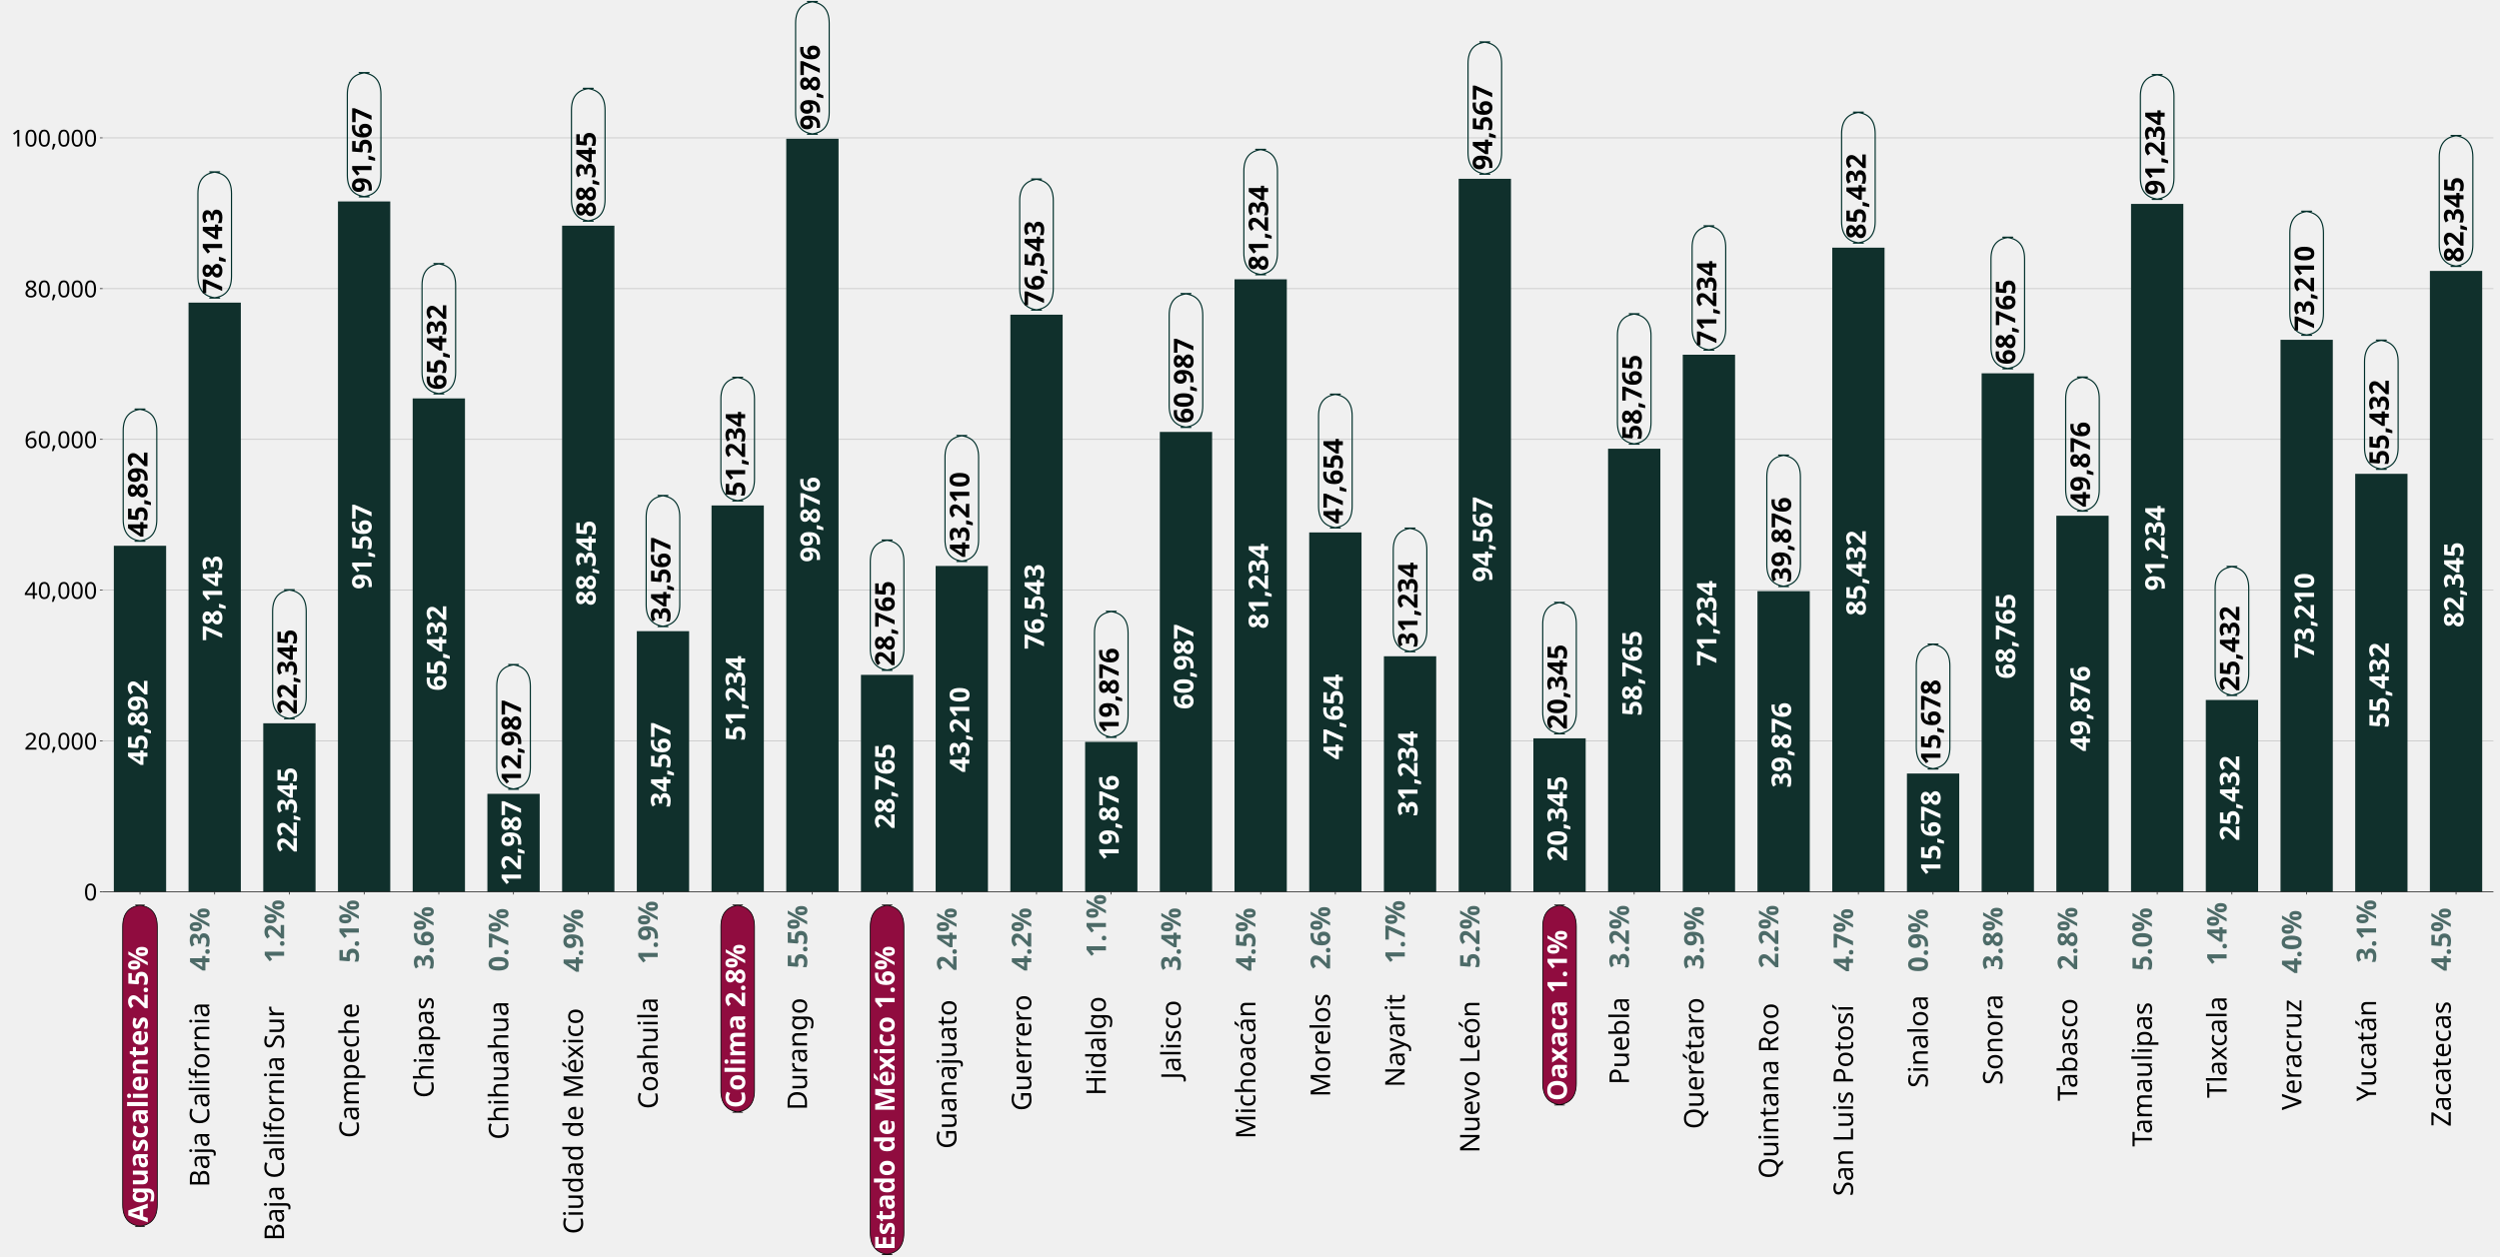
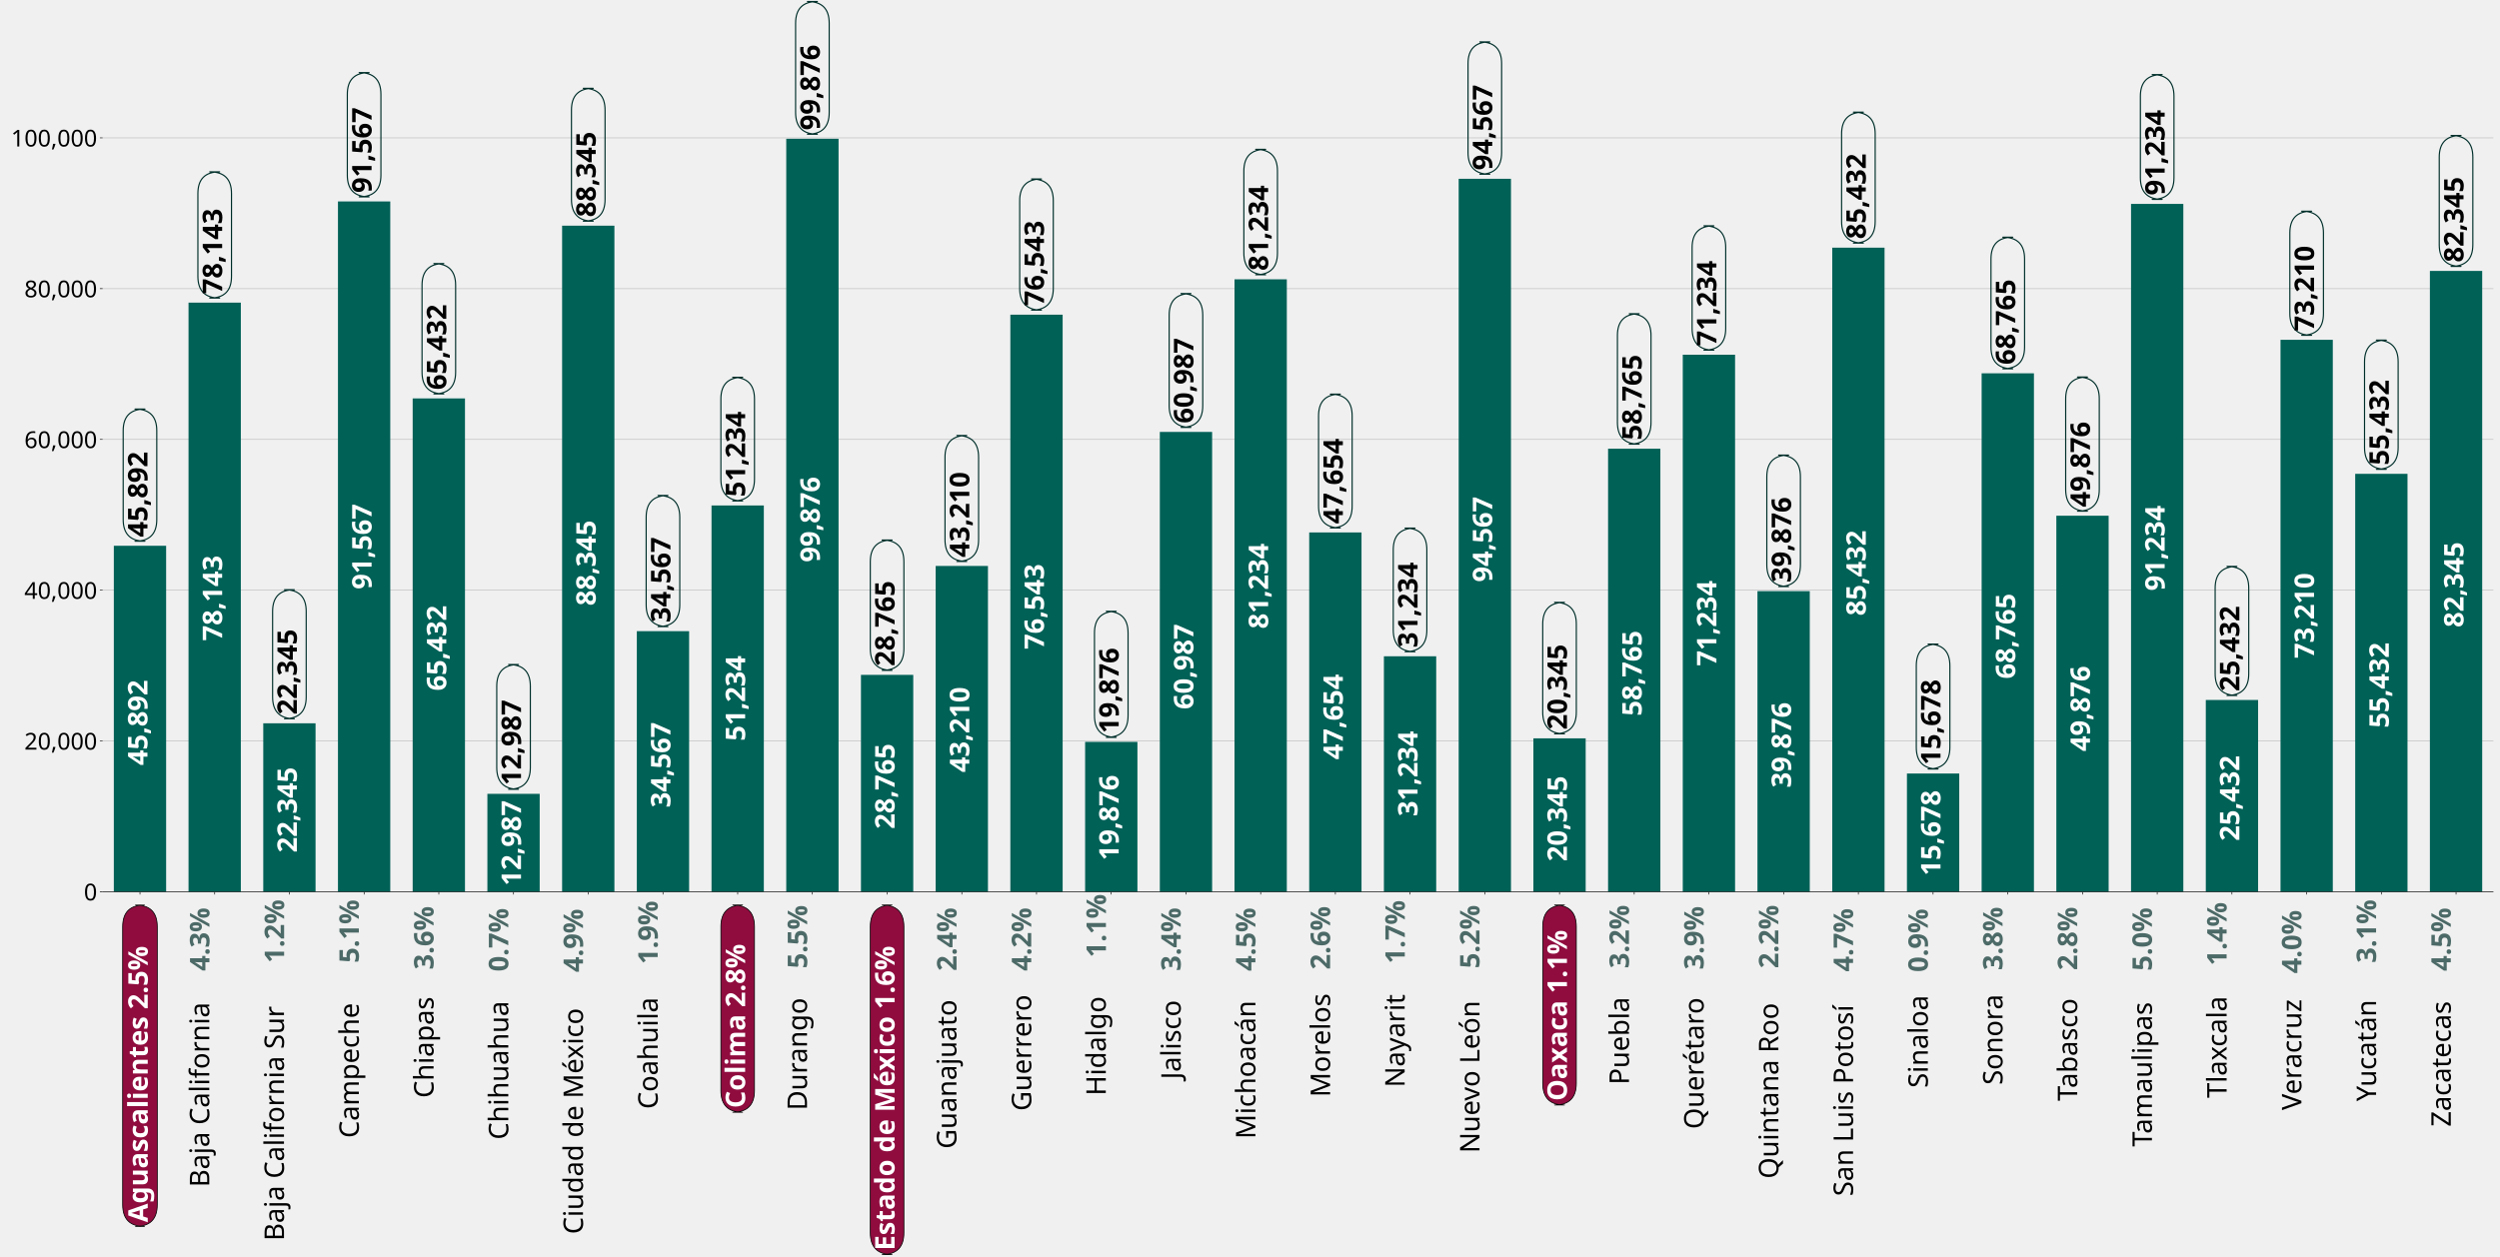
<svg xmlns="http://www.w3.org/2000/svg" xmlns:xlink="http://www.w3.org/1999/xlink" width="3218.4pt" height="1618.3pt" version="1.1" viewBox="0 0 3218.4 1618.3">
  <defs>
    <style type="text/css">*{stroke-linejoin: round; stroke-linecap: butt}</style>
  </defs>
  <path d="m0 1618.3h3218.4v-1618.3h-3218.4v1618.3z" opacity="0" />
  <path d="m132.17 1148.9h3079v-1115.6h-3079v1115.6z" opacity="0" />
  <defs>
    <path id="b" d="m0 0v3.5" stroke="#000" stroke-width=".8" />
  </defs>
  <use x="180.276" y="1148.94" stroke="#000000" stroke-width=".8" xlink:href="#b" />
  <use x="276.496" y="1148.94" stroke="#000000" stroke-width=".8" xlink:href="#b" />
  <text transform="translate(269.5 1529.4) rotate(-90)" font-family="'Montserrat'" font-size="35px" font-weight="500">Baja California</text>
  <use x="372.716" y="1148.94" stroke="#000000" stroke-width=".8" xlink:href="#b" />
  <text transform="translate(365.72 1598.6) rotate(-90)" font-family="'Montserrat'" font-size="35px" font-weight="500">Baja California Sur</text>
  <use x="468.936" y="1148.94" stroke="#000000" stroke-width=".8" xlink:href="#b" />
  <text transform="translate(462.14 1466.2) rotate(-90)" font-family="'Montserrat'" font-size="35px" font-weight="500">Campeche</text>
  <use x="565.156" y="1148.94" stroke="#000000" stroke-width=".8" xlink:href="#b" />
  <text transform="translate(558.36 1414.6) rotate(-90)" font-family="'Montserrat'" font-size="35px" font-weight="500">Chiapas</text>
  <use x="661.376" y="1148.94" stroke="#000000" stroke-width=".8" xlink:href="#b" />
  <text transform="translate(654.58 1468.3) rotate(-90)" font-family="'Montserrat'" font-size="35px" font-weight="500">Chihuahua</text>
  <use x="757.596" y="1148.94" stroke="#000000" stroke-width=".8" xlink:href="#b" />
  <text transform="translate(750.8 1590.1) rotate(-90)" font-family="'Montserrat'" font-size="35px" font-weight="500">Ciudad de México</text>
  <use x="853.816" y="1148.94" stroke="#000000" stroke-width=".8" xlink:href="#b" />
  <text transform="translate(847.02 1428.9) rotate(-90)" font-family="'Montserrat'" font-size="35px" font-weight="500">Coahuila</text>
  <use x="950.036" y="1148.94" stroke="#000000" stroke-width=".8" xlink:href="#b" />
  <use x="1046.256" y="1148.94" stroke="#000000" stroke-width=".8" xlink:href="#b" />
  <text transform="translate(1039.3 1430.5) rotate(-90)" font-family="'Montserrat'" font-size="35px" font-weight="500">Durango</text>
  <use x="1142.476" y="1148.94" stroke="#000000" stroke-width=".8" xlink:href="#b" />
  <use x="1238.696" y="1148.94" stroke="#000000" stroke-width=".8" xlink:href="#b" />
  <text transform="translate(1231.7 1480.1) rotate(-90)" font-family="'Montserrat'" font-size="35px" font-weight="500">Guanajuato</text>
  <use x="1334.916" y="1148.94" stroke="#000000" stroke-width=".8" xlink:href="#b" />
  <text transform="translate(1328.1 1431.3) rotate(-90)" font-family="'Montserrat'" font-size="35px" font-weight="500">Guerrero</text>
  <use x="1431.136" y="1148.94" stroke="#000000" stroke-width=".8" xlink:href="#b" />
  <text transform="translate(1424.1 1411.6) rotate(-90)" font-family="'Montserrat'" font-size="35px" font-weight="500">Hidalgo</text>
  <use x="1527.356" y="1148.94" stroke="#000000" stroke-width=".8" xlink:href="#b" />
  <text transform="translate(1520.6 1390.6) rotate(-90)" font-family="'Montserrat'" font-size="35px" font-weight="500">Jalisco</text>
  <use x="1623.576" y="1148.94" stroke="#000000" stroke-width=".8" xlink:href="#b" />
  <text transform="translate(1616.8 1467.3) rotate(-90)" font-family="'Montserrat'" font-size="35px" font-weight="500">Michoacán</text>
  <use x="1719.796" y="1148.94" stroke="#000000" stroke-width=".8" xlink:href="#b" />
  <text transform="translate(1713 1413.4) rotate(-90)" font-family="'Montserrat'" font-size="35px" font-weight="500">Morelos</text>
  <use x="1816.016" y="1148.94" stroke="#000000" stroke-width=".8" xlink:href="#b" />
  <text transform="translate(1809 1400.9) rotate(-90)" font-family="'Montserrat'" font-size="35px" font-weight="500">Nayarit</text>
  <use x="1912.236" y="1148.94" stroke="#000000" stroke-width=".8" xlink:href="#b" />
  <text transform="translate(1905.4 1485.5) rotate(-90)" font-family="'Montserrat'" font-size="35px" font-weight="500">Nuevo León</text>
  <use x="2008.456" y="1148.94" stroke="#000000" stroke-width=".8" xlink:href="#b" />
  <use x="2104.676" y="1148.94" stroke="#000000" stroke-width=".8" xlink:href="#b" />
  <text transform="translate(2097.9 1397.4) rotate(-90)" font-family="'Montserrat'" font-size="35px" font-weight="500">Puebla</text>
  <use x="2200.896" y="1148.94" stroke="#000000" stroke-width=".8" xlink:href="#b" />
  <text transform="translate(2194.1 1454.7) rotate(-90)" font-family="'Montserrat'" font-size="35px" font-weight="500">Querétaro</text>
  <use x="2297.116" y="1148.94" stroke="#000000" stroke-width=".8" xlink:href="#b" />
  <text transform="translate(2290.3 1518.6) rotate(-90)" font-family="'Montserrat'" font-size="35px" font-weight="500">Quintana Roo</text>
  <use x="2393.336" y="1148.94" stroke="#000000" stroke-width=".8" xlink:href="#b" />
  <text transform="translate(2386.5 1541.1) rotate(-90)" font-family="'Montserrat'" font-size="35px" font-weight="500">San Luis Potosí</text>
  <use x="2489.556" y="1148.94" stroke="#000000" stroke-width=".8" xlink:href="#b" />
  <text transform="translate(2482.8 1401.6) rotate(-90)" font-family="'Montserrat'" font-size="35px" font-weight="500">Sinaloa</text>
  <use x="2585.776" y="1148.94" stroke="#000000" stroke-width=".8" xlink:href="#b" />
  <text transform="translate(2579 1397.7) rotate(-90)" font-family="'Montserrat'" font-size="35px" font-weight="500">Sonora</text>
  <use x="2681.996" y="1148.94" stroke="#000000" stroke-width=".8" xlink:href="#b" />
  <text transform="translate(2675.2 1418.5) rotate(-90)" font-family="'Montserrat'" font-size="35px" font-weight="500">Tabasco</text>
  <use x="2778.216" y="1148.94" stroke="#000000" stroke-width=".8" xlink:href="#b" />
  <text transform="translate(2771.4 1477.4) rotate(-90)" font-family="'Montserrat'" font-size="35px" font-weight="500">Tamaulipas</text>
  <use x="2874.436" y="1148.94" stroke="#000000" stroke-width=".8" xlink:href="#b" />
  <text transform="translate(2867.6 1414.6) rotate(-90)" font-family="'Montserrat'" font-size="35px" font-weight="500">Tlaxcala</text>
  <use x="2970.656" y="1148.94" stroke="#000000" stroke-width=".8" xlink:href="#b" />
  <text transform="translate(2963.9 1430.3) rotate(-90)" font-family="'Montserrat'" font-size="35px" font-weight="500">Veracruz</text>
  <use x="3066.876" y="1148.94" stroke="#000000" stroke-width=".8" xlink:href="#b" />
  <text transform="translate(3060.1 1418.9) rotate(-90)" font-family="'Montserrat'" font-size="35px" font-weight="500">Yucatán</text>
  <use x="3163.096" y="1148.94" stroke="#000000" stroke-width=".8" xlink:href="#b" />
  <text transform="translate(3156.3 1451.6) rotate(-90)" font-family="'Montserrat'" font-size="35px" font-weight="500">Zacatecas</text>
  <path d="m132.17 1148.9h3079" clip-path="url(#a)" fill="none" stroke="#b9b9b9" stroke-linecap="square" stroke-width=".75" />
  <defs>
    <path id="c" d="m0 0h-3.5" stroke="#000" stroke-width=".8" />
  </defs>
  <use x="132.166" y="1148.94" stroke="#000000" stroke-width=".8" xlink:href="#c" />
  <text transform="rotate(-0 125.17 1160.1)" x="125.166" y="1160.071" font-family="'Montserrat'" font-size="30px" font-weight="500" text-anchor="end">0</text>
  <path d="m132.17 954.68h3079" clip-path="url(#a)" fill="none" stroke="#b9b9b9" stroke-linecap="square" stroke-width=".75" />
  <use x="132.166" y="954.678" stroke="#000000" stroke-width=".8" xlink:href="#c" />
  <text transform="rotate(-0 125.17 965.81)" x="125.166" y="965.808" font-family="'Montserrat'" font-size="30px" font-weight="500" text-anchor="end">20,000</text>
  <path d="m132.17 760.41h3079" clip-path="url(#a)" fill="none" stroke="#b9b9b9" stroke-linecap="square" stroke-width=".75" />
  <use x="132.166" y="760.415" stroke="#000000" stroke-width=".8" xlink:href="#c" />
  <text transform="rotate(-0 125.17 771.55)" x="125.166" y="771.545" font-family="'Montserrat'" font-size="30px" font-weight="500" text-anchor="end">40,000</text>
  <path d="m132.17 566.15h3079" clip-path="url(#a)" fill="none" stroke="#b9b9b9" stroke-linecap="square" stroke-width=".75" />
  <use x="132.166" y="566.152" stroke="#000000" stroke-width=".8" xlink:href="#c" />
  <text transform="rotate(-0 125.17 577.28)" x="125.166" y="577.283" font-family="'Montserrat'" font-size="30px" font-weight="500" text-anchor="end">60,000</text>
  <path d="m132.17 371.89h3079" clip-path="url(#a)" fill="none" stroke="#b9b9b9" stroke-linecap="square" stroke-width=".75" />
  <use x="132.166" y="371.89" stroke="#000000" stroke-width=".8" xlink:href="#c" />
  <text transform="rotate(-0 125.17 383.02)" x="125.166" y="383.02" font-family="'Montserrat'" font-size="30px" font-weight="500" text-anchor="end">80,000</text>
  <path d="m132.17 177.63h3079" clip-path="url(#a)" fill="none" stroke="#b9b9b9" stroke-linecap="square" stroke-width=".75" />
  <use x="132.166" y="177.627" stroke="#000000" stroke-width=".8" xlink:href="#c" />
  <text transform="rotate(-0 125.17 188.76)" x="125.166" y="188.757" font-family="'Montserrat'" font-size="30px" font-weight="500" text-anchor="end">100,000</text>
-   <path d="m146.6 1148.9h67.354v-445.76h-67.354z" clip-path="url(#a)" fill="#10302c" />
-   <path d="m242.82 1148.9h67.354v-759.01h-67.354z" clip-path="url(#a)" fill="#10302c" />
-   <path d="m339.04 1148.9h67.354v-217.04h-67.354z" clip-path="url(#a)" fill="#10302c" />
-   <path d="m435.26 1148.9h67.354v-889.4h-67.354z" clip-path="url(#a)" fill="#10302c" />
-   <path d="m531.48 1148.9h67.354v-635.55h-67.354z" clip-path="url(#a)" fill="#10302c" />
-   <path d="m627.7 1148.9h67.354v-126.14h-67.354z" clip-path="url(#a)" fill="#10302c" />
-   <path d="m723.92 1148.9h67.354v-858.11h-67.354z" clip-path="url(#a)" fill="#10302c" />
-   <path d="m820.14 1148.9h67.354v-335.75h-67.354z" clip-path="url(#a)" fill="#10302c" />
-   <path d="m916.36 1148.9h67.354v-497.64h-67.354z" clip-path="url(#a)" fill="#10302c" />
-   <path d="m1012.6 1148.9h67.354v-970.11h-67.354z" clip-path="url(#a)" fill="#10302c" />
-   <path d="m1108.8 1148.9h67.354v-279.4h-67.354z" clip-path="url(#a)" fill="#10302c" />
-   <path d="m1205 1148.9h67.354v-419.7h-67.354z" clip-path="url(#a)" fill="#10302c" />
-   <path d="m1301.2 1148.9h67.354v-743.47h-67.354z" clip-path="url(#a)" fill="#10302c" />
-   <path d="m1397.5 1148.9h67.354v-193.06h-67.354z" clip-path="url(#a)" fill="#10302c" />
-   <path d="m1493.7 1148.9h67.354v-592.38h-67.354z" clip-path="url(#a)" fill="#10302c" />
-   <path d="m1589.9 1148.9h67.354v-789.04h-67.354z" clip-path="url(#a)" fill="#10302c" />
-   <path d="m1686.1 1148.9h67.354v-462.87h-67.354z" clip-path="url(#a)" fill="#10302c" />
-   <path d="m1782.3 1148.9h67.354v-303.38h-67.354z" clip-path="url(#a)" fill="#10302c" />
-   <path d="m1878.6 1148.9h67.354v-918.54h-67.354z" clip-path="url(#a)" fill="#10302c" />
-   <path d="m1974.8 1148.9h67.354v-197.61h-67.354z" clip-path="url(#a)" fill="#10302c" />
-   <path d="m2071 1148.9h67.354v-570.79h-67.354z" clip-path="url(#a)" fill="#10302c" />
-   <path d="m2167.2 1148.9h67.354v-691.91h-67.354z" clip-path="url(#a)" fill="#10302c" />
-   <path d="m2263.4 1148.9h67.354v-387.32h-67.354z" clip-path="url(#a)" fill="#10302c" />
-   <path d="m2359.7 1148.9h67.354v-829.81h-67.354z" clip-path="url(#a)" fill="#10302c" />
-   <path d="m2455.9 1148.9h67.354v-152.28h-67.354z" clip-path="url(#a)" fill="#10302c" />
-   <path d="m2552.1 1148.9h67.354v-667.92h-67.354z" clip-path="url(#a)" fill="#10302c" />
-   <path d="m2648.3 1148.9h67.354v-484.45h-67.354z" clip-path="url(#a)" fill="#10302c" />
-   <path d="m2744.5 1148.9h67.354v-886.17h-67.354z" clip-path="url(#a)" fill="#10302c" />
-   <path d="m2840.8 1148.9h67.354v-247.02h-67.354z" clip-path="url(#a)" fill="#10302c" />
-   <path d="m2937 1148.9h67.354v-711.1h-67.354z" clip-path="url(#a)" fill="#10302c" />
-   <path d="m3033.2 1148.9h67.354v-538.42h-67.354z" clip-path="url(#a)" fill="#10302c" />
-   <path d="m3129.4 1148.9h67.354v-799.83h-67.354z" clip-path="url(#a)" fill="#10302c" />
+   <path d="m146.6 1148.9h67.354v-445.76h-67.354z" clip-path="url(#a)" fill="#006157" />
+   <path d="m242.82 1148.9h67.354v-759.01h-67.354z" clip-path="url(#a)" fill="#006157" />
+   <path d="m339.04 1148.9h67.354v-217.04h-67.354z" clip-path="url(#a)" fill="#006157" />
+   <path d="m435.26 1148.9h67.354v-889.4h-67.354z" clip-path="url(#a)" fill="#006157" />
+   <path d="m531.48 1148.9h67.354v-635.55h-67.354z" clip-path="url(#a)" fill="#006157" />
+   <path d="m627.7 1148.9h67.354v-126.14h-67.354z" clip-path="url(#a)" fill="#006157" />
+   <path d="m723.92 1148.9h67.354v-858.11h-67.354z" clip-path="url(#a)" fill="#006157" />
+   <path d="m820.14 1148.9h67.354v-335.75h-67.354z" clip-path="url(#a)" fill="#006157" />
+   <path d="m916.36 1148.9h67.354v-497.64h-67.354z" clip-path="url(#a)" fill="#006157" />
+   <path d="m1012.6 1148.9h67.354v-970.11h-67.354z" clip-path="url(#a)" fill="#006157" />
+   <path d="m1108.8 1148.9h67.354v-279.4h-67.354z" clip-path="url(#a)" fill="#006157" />
+   <path d="m1205 1148.9h67.354v-419.7h-67.354z" clip-path="url(#a)" fill="#006157" />
+   <path d="m1301.2 1148.9h67.354v-743.47h-67.354z" clip-path="url(#a)" fill="#006157" />
+   <path d="m1397.5 1148.9h67.354v-193.06h-67.354z" clip-path="url(#a)" fill="#006157" />
+   <path d="m1493.7 1148.9h67.354v-592.38h-67.354z" clip-path="url(#a)" fill="#006157" />
+   <path d="m1589.9 1148.9h67.354v-789.04h-67.354z" clip-path="url(#a)" fill="#006157" />
+   <path d="m1686.1 1148.9h67.354v-462.87h-67.354z" clip-path="url(#a)" fill="#006157" />
+   <path d="m1782.3 1148.9h67.354v-303.38h-67.354z" clip-path="url(#a)" fill="#006157" />
+   <path d="m1878.6 1148.9h67.354v-918.54h-67.354z" clip-path="url(#a)" fill="#006157" />
+   <path d="m1974.8 1148.9h67.354v-197.61h-67.354z" clip-path="url(#a)" fill="#006157" />
+   <path d="m2071 1148.9h67.354v-570.79h-67.354z" clip-path="url(#a)" fill="#006157" />
+   <path d="m2167.2 1148.9h67.354v-691.91h-67.354z" clip-path="url(#a)" fill="#006157" />
+   <path d="m2263.4 1148.9h67.354v-387.32h-67.354z" clip-path="url(#a)" fill="#006157" />
+   <path d="m2359.7 1148.9h67.354v-829.81h-67.354z" clip-path="url(#a)" fill="#006157" />
+   <path d="m2455.9 1148.9h67.354v-152.28h-67.354z" clip-path="url(#a)" fill="#006157" />
+   <path d="m2552.1 1148.9h67.354v-667.92h-67.354z" clip-path="url(#a)" fill="#006157" />
+   <path d="m2648.3 1148.9h67.354v-484.45h-67.354z" clip-path="url(#a)" fill="#006157" />
+   <path d="m2744.5 1148.9h67.354v-886.17h-67.354z" clip-path="url(#a)" fill="#006157" />
+   <path d="m2840.8 1148.9h67.354v-247.02h-67.354z" clip-path="url(#a)" fill="#006157" />
+   <path d="m2937 1148.9h67.354v-711.1h-67.354z" clip-path="url(#a)" fill="#006157" />
+   <path d="m3033.2 1148.9h67.354v-538.42h-67.354z" clip-path="url(#a)" fill="#006157" />
+   <path d="m3129.4 1148.9h67.354v-799.83h-67.354z" clip-path="url(#a)" fill="#006157" />
  <path d="m132.17 1148.9h3079" fill="none" stroke="#000" stroke-linecap="square" stroke-width=".8" />
  <text transform="translate(189.87 986.14) rotate(-90)" fill="#ffffff" font-family="'Montserrat'" font-size="35px" font-weight="700">45,892</text>
  <path d="m201.91 669.28v-114.28q0-28-28-28h12.737q-28 0-28 28v114.28q0 28 28 28h-12.737q28 0 28-28z" fill="none" stroke="#002f2a" stroke-width="1.5" />
  <text transform="translate(189.87 692.03) rotate(-90)" font-family="'Montserrat'" font-size="35px" font-weight="700">45,892  </text>
  <path d="m202.55 1552.1v-358.06q0-28-28-28h11.446q-28 0-28 28v358.06q0 28 28 28h-11.446q28 0 28-28z" fill="#900c3f" stroke="#000" />
  <text transform="translate(190.27 1574.8) rotate(-90)" fill="#ffffff" font-family="'Montserrat'" font-size="35px" font-weight="600">Aguascalientes 2.5% </text>
  <text transform="translate(286.09 825.7) rotate(-90)" fill="#ffffff" font-family="'Montserrat'" font-size="35px" font-weight="700">78,143</text>
  <path d="m298.13 356.02v-106.65q0-28-28-28h12.737q-28 0-28 28v106.65q0 28 28 28h-12.737q28 0 28-28z" fill="none" stroke="#002f2a" stroke-width="1.5" />
  <text transform="translate(286.09 378.77) rotate(-90)" font-family="'Montserrat'" font-size="35px" font-weight="700">78,143  </text>
  <text transform="translate(269.7 1251) rotate(-90)" fill="#4c6a67" font-family="'Montserrat'" font-size="35px" font-weight="600">4.3% </text>
  <text transform="translate(382.31 1098.5) rotate(-90)" fill="#ffffff" font-family="'Montserrat'" font-size="35px" font-weight="700">22,345</text>
  <path d="m394.35 897.99v-110.25q0-28-28-28h12.737q-28 0-28 28v110.25q0 28 28 28h-12.737q28 0 28-28z" fill="none" stroke="#002f2a" stroke-width="1.5" />
  <text transform="translate(382.31 920.74) rotate(-90)" font-family="'Montserrat'" font-size="35px" font-weight="700">22,345  </text>
  <text transform="translate(365.92 1240.6) rotate(-90)" fill="#4c6a67" font-family="'Montserrat'" font-size="35px" font-weight="600">1.2% </text>
  <text transform="translate(478.53 759.24) rotate(-90)" fill="#ffffff" font-family="'Montserrat'" font-size="35px" font-weight="700">91,567</text>
  <path d="m490.57 225.63v-104.12q0-28-28-28h12.737q-28 0-28 28v104.12q0 28 28 28h-12.737q28 0 28-28z" fill="none" stroke="#002f2a" stroke-width="1.5" />
  <text transform="translate(478.53 248.38) rotate(-90)" font-family="'Montserrat'" font-size="35px" font-weight="700">91,567  </text>
  <text transform="translate(462.14 1240.7) rotate(-90)" fill="#4c6a67" font-family="'Montserrat'" font-size="35px" font-weight="600">5.1% </text>
  <text transform="translate(574.75 890.06) rotate(-90)" fill="#ffffff" font-family="'Montserrat'" font-size="35px" font-weight="700">65,432</text>
  <path d="m586.79 479.48v-111.9q0-28-28-28h12.737q-28 0-28 28v111.9q0 28 28 28h-12.737q28 0 28-28z" fill="none" stroke="#002f2a" stroke-width="1.5" />
  <text transform="translate(574.75 502.23) rotate(-90)" font-family="'Montserrat'" font-size="35px" font-weight="700">65,432  </text>
  <text transform="translate(558.36 1249.2) rotate(-90)" fill="#4c6a67" font-family="'Montserrat'" font-size="35px" font-weight="600">3.6% </text>
  <text transform="translate(670.97 1141.2) rotate(-90)" fill="#ffffff" font-family="'Montserrat'" font-size="35px" font-weight="700">12,987</text>
  <path d="m683.01 988.89v-104.75q0-28-28-28h12.737q-28 0-28 28v104.75q0 28 28 28h-12.737q28 0 28-28z" fill="none" stroke="#002f2a" stroke-width="1.5" />
  <text transform="translate(670.97 1011.6) rotate(-90)" font-family="'Montserrat'" font-size="35px" font-weight="700">12,987  </text>
  <text transform="translate(654.58 1251.7) rotate(-90)" fill="#4c6a67" font-family="'Montserrat'" font-size="35px" font-weight="600">0.7% </text>
  <text transform="translate(767.19 780.4) rotate(-90)" fill="#ffffff" font-family="'Montserrat'" font-size="35px" font-weight="700">88,345</text>
  <path d="m779.23 256.93v-115.15q0-28-28-28h12.737q-28 0-28 28v115.15q0 28 28 28h-12.737q28 0 28-28z" fill="none" stroke="#002f2a" stroke-width="1.5" />
  <text transform="translate(767.19 279.68) rotate(-90)" font-family="'Montserrat'" font-size="35px" font-weight="700">88,345  </text>
  <text transform="translate(750.8 1252.6) rotate(-90)" fill="#4c6a67" font-family="'Montserrat'" font-size="35px" font-weight="600">4.9% </text>
  <text transform="translate(863.41 1040.5) rotate(-90)" fill="#ffffff" font-family="'Montserrat'" font-size="35px" font-weight="700">34,567</text>
  <path d="m875.45 779.28v-112.95q0-28-28-28h12.737q-28 0-28 28v112.95q0 28 28 28h-12.737q28 0 28-28z" fill="none" stroke="#002f2a" stroke-width="1.5" />
  <text transform="translate(863.41 802.03) rotate(-90)" font-family="'Montserrat'" font-size="35px" font-weight="700">34,567  </text>
  <text transform="translate(847.02 1242.2) rotate(-90)" fill="#4c6a67" font-family="'Montserrat'" font-size="35px" font-weight="600">1.9% </text>
  <text transform="translate(959.63 954.72) rotate(-90)" fill="#ffffff" font-family="'Montserrat'" font-size="35px" font-weight="700">51,234</text>
  <path d="m971.67 617.39v-103.32q0-28-28-28h12.737q-28 0-28 28v103.32q0 28 28 28h-12.737q28 0 28-28z" fill="none" stroke="#002f2a" stroke-width="1.5" />
  <text transform="translate(959.63 640.14) rotate(-90)" font-family="'Montserrat'" font-size="35px" font-weight="700">51,234  </text>
  <path d="m971.67 1405v-210.98q0-28-28-28h12.737q-28 0-28 28v210.98q0 28 28 28h-12.737q28 0 28-28z" fill="#900c3f" stroke="#000" />
  <text transform="translate(959.63 1427.7) rotate(-90)" fill="#ffffff" font-family="'Montserrat'" font-size="35px" font-weight="600">Colima 2.8% </text>
  <text transform="translate(1055.8 724.32) rotate(-90)" fill="#ffffff" font-family="'Montserrat'" font-size="35px" font-weight="700">99,876</text>
  <path d="m1067.9 144.92v-114.98q0-28-28-28h12.737q-28 0-28 28v114.98q0 28 28 28h-12.737q28 0 28-28z" fill="none" stroke="#002f2a" stroke-width="1.5" />
  <text transform="translate(1055.8 167.68) rotate(-90)" font-family="'Montserrat'" font-size="35px" font-weight="700">99,876  </text>
  <text transform="translate(1039.5 1247.8) rotate(-90)" fill="#4c6a67" font-family="'Montserrat'" font-size="35px" font-weight="600">5.5% </text>
  <text transform="translate(1152.1 1068.1) rotate(-90)" fill="#ffffff" font-family="'Montserrat'" font-size="35px" font-weight="700">28,765</text>
  <path d="m1164.1 835.64v-111.86q0-28-28-28h12.737q-28 0-28 28v111.86q0 28 28 28h-12.737q28 0 28-28z" fill="none" stroke="#002f2a" stroke-width="1.5" />
  <text transform="translate(1152.1 858.39) rotate(-90)" font-family="'Montserrat'" font-size="35px" font-weight="700">28,765  </text>
  <path d="m1164.1 1588.3v-394.3q0-28-28-28h12.737q-28 0-28 28v394.3q0 28 28 28h-12.737q28 0 28-28z" fill="#900c3f" stroke="#000" />
  <text transform="translate(1152.1 1611.1) rotate(-90)" fill="#ffffff" font-family="'Montserrat'" font-size="35px" font-weight="600">Estado de México 1.6% </text>
  <text transform="translate(1248.3 995.16) rotate(-90)" fill="#ffffff" font-family="'Montserrat'" font-size="35px" font-weight="700">43,210</text>
  <path d="m1260.3 695.33v-106.26q0-28-28-28h12.737q-28 0-28 28v106.26q0 28 28 28h-12.737q28 0 28-28z" fill="none" stroke="#002f2a" stroke-width="1.5" />
  <text transform="translate(1248.3 718.08) rotate(-90)" font-family="'Montserrat'" font-size="35px" font-weight="700">43,210  </text>
  <text transform="translate(1231.9 1251) rotate(-90)" fill="#4c6a67" font-family="'Montserrat'" font-size="35px" font-weight="600">2.4% </text>
  <text transform="translate(1344.5 836.62) rotate(-90)" fill="#ffffff" font-family="'Montserrat'" font-size="35px" font-weight="700">76,543</text>
  <path d="m1356.5 371.56v-112.95q0-28-28-28h12.737q-28 0-28 28v112.95q0 28 28 28h-12.737q28 0 28-28z" fill="none" stroke="#002f2a" stroke-width="1.5" />
  <text transform="translate(1344.5 394.31) rotate(-90)" font-family="'Montserrat'" font-size="35px" font-weight="700">76,543  </text>
  <text transform="translate(1328.1 1251) rotate(-90)" fill="#4c6a67" font-family="'Montserrat'" font-size="35px" font-weight="600">4.2% </text>
  <text transform="translate(1440.7 1108.6) rotate(-90)" fill="#ffffff" font-family="'Montserrat'" font-size="35px" font-weight="700">19,876</text>
  <path d="m1452.8 921.98v-106.4q0-28-28-28h12.737q-28 0-28 28v106.4q0 28 28 28h-12.737q28 0 28-28z" fill="none" stroke="#002f2a" stroke-width="1.5" />
  <text transform="translate(1440.7 944.73) rotate(-90)" font-family="'Montserrat'" font-size="35px" font-weight="700">19,876  </text>
  <text transform="translate(1424.3 1233.6) rotate(-90)" fill="#4c6a67" font-family="'Montserrat'" font-size="35px" font-weight="600">1.1% </text>
  <text transform="translate(1536.9 913.92) rotate(-90)" fill="#ffffff" font-family="'Montserrat'" font-size="35px" font-weight="700">60,987</text>
  <path d="m1549 522.66v-116.45q0-28-28-28h12.737q-28 0-28 28v116.45q0 28 28 28h-12.737q28 0 28-28z" fill="none" stroke="#002f2a" stroke-width="1.5" />
  <text transform="translate(1536.9 545.41) rotate(-90)" font-family="'Montserrat'" font-size="35px" font-weight="700">60,987  </text>
  <text transform="translate(1520.6 1251) rotate(-90)" fill="#4c6a67" font-family="'Montserrat'" font-size="35px" font-weight="600">3.4% </text>
  <text transform="translate(1633.2 810.16) rotate(-90)" fill="#ffffff" font-family="'Montserrat'" font-size="35px" font-weight="700">81,234</text>
  <path d="m1645.2 326v-105.6q0-28-28-28h12.737q-28 0-28 28v105.6q0 28 28 28h-12.737q28 0 28-28z" fill="none" stroke="#002f2a" stroke-width="1.5" />
  <text transform="translate(1633.2 348.75) rotate(-90)" font-family="'Montserrat'" font-size="35px" font-weight="700">81,234  </text>
  <text transform="translate(1616.8 1251.1) rotate(-90)" fill="#4c6a67" font-family="'Montserrat'" font-size="35px" font-weight="600">4.5% </text>
  <text transform="translate(1729.4 978.62) rotate(-90)" fill="#ffffff" font-family="'Montserrat'" font-size="35px" font-weight="700">47,654</text>
  <path d="m1741.4 652.16v-116.34q0-28-28-28h12.737q-28 0-28 28v116.34q0 28 28 28h-12.737q28 0 28-28z" fill="none" stroke="#002f2a" stroke-width="1.5" />
  <text transform="translate(1729.4 674.91) rotate(-90)" font-family="'Montserrat'" font-size="35px" font-weight="700">47,654  </text>
  <text transform="translate(1713 1249.2) rotate(-90)" fill="#4c6a67" font-family="'Montserrat'" font-size="35px" font-weight="600">2.6% </text>
  <text transform="translate(1825.6 1051.8) rotate(-90)" fill="#ffffff" font-family="'Montserrat'" font-size="35px" font-weight="700">31,234</text>
  <path d="m1837.6 811.65v-103.22q0-28-28-28h12.737q-28 0-28 28v103.22q0 28 28 28h-12.737q28 0 28-28z" fill="none" stroke="#002f2a" stroke-width="1.5" />
  <text transform="translate(1825.6 834.4) rotate(-90)" font-family="'Montserrat'" font-size="35px" font-weight="700">31,234  </text>
  <text transform="translate(1809.2 1241.5) rotate(-90)" fill="#4c6a67" font-family="'Montserrat'" font-size="35px" font-weight="600">1.7% </text>
  <text transform="translate(1921.8 749.87) rotate(-90)" fill="#ffffff" font-family="'Montserrat'" font-size="35px" font-weight="700">94,567</text>
  <path d="m1933.9 196.49v-114.52q0-28-28-28h12.737q-28 0-28 28v114.52q0 28 28 28h-12.737q28 0 28-28z" fill="none" stroke="#002f2a" stroke-width="1.5" />
  <text transform="translate(1921.8 219.24) rotate(-90)" font-family="'Montserrat'" font-size="35px" font-weight="700">94,567  </text>
  <text transform="translate(1905.4 1247.7) rotate(-90)" fill="#4c6a67" font-family="'Montserrat'" font-size="35px" font-weight="600">5.2% </text>
  <text transform="translate(2018 1109.8) rotate(-90)" fill="#ffffff" font-family="'Montserrat'" font-size="35px" font-weight="700">20,345</text>
  <path d="m2030.1 917.42v-113.37q0-28-28-28h12.737q-28 0-28 28v113.37q0 28 28 28h-12.737q28 0 28-28z" fill="none" stroke="#002f2a" stroke-width="1.5" />
  <text transform="translate(2018 940.17) rotate(-90)" font-family="'Montserrat'" font-size="35px" font-weight="700">20,345  </text>
  <path d="m2030.1 1395.7v-201.69q0-28-28-28h12.737q-28 0-28 28v201.69q0 28 28 28h-12.737q28 0 28-28z" fill="#900c3f" stroke="#000" />
  <text transform="translate(2018 1418.4) rotate(-90)" fill="#ffffff" font-family="'Montserrat'" font-size="35px" font-weight="600">Oaxaca 1.1% </text>
  <text transform="translate(2114.3 922.5) rotate(-90)" fill="#ffffff" font-family="'Montserrat'" font-size="35px" font-weight="700">58,765</text>
  <path d="m2126.3 544.24v-112.03q0-28-28-28h12.737q-28 0-28 28v112.03q0 28 28 28h-12.737q28 0 28-28z" fill="none" stroke="#002f2a" stroke-width="1.5" />
  <text transform="translate(2114.3 566.99) rotate(-90)" font-family="'Montserrat'" font-size="35px" font-weight="700">58,765  </text>
  <text transform="translate(2097.9 1247.6) rotate(-90)" fill="#4c6a67" font-family="'Montserrat'" font-size="35px" font-weight="600">3.2% </text>
  <text transform="translate(2210.5 858.03) rotate(-90)" fill="#ffffff" font-family="'Montserrat'" font-size="35px" font-weight="700">71,234</text>
  <path d="m2222.5 423.13v-104.2q0-28-28-28h12.737q-28 0-28 28v104.2q0 28 28 28h-12.737q28 0 28-28z" fill="none" stroke="#002f2a" stroke-width="1.5" />
  <text transform="translate(2210.5 445.88) rotate(-90)" font-family="'Montserrat'" font-size="35px" font-weight="700">71,234  </text>
  <text transform="translate(2194.1 1249.2) rotate(-90)" fill="#4c6a67" font-family="'Montserrat'" font-size="35px" font-weight="600">3.9% </text>
  <text transform="translate(2306.7 1014.9) rotate(-90)" fill="#ffffff" font-family="'Montserrat'" font-size="35px" font-weight="700">39,876</text>
  <path d="m2318.7 727.71v-113.4q0-28-28-28h12.737q-28 0-28 28v113.4q0 28 28 28h-12.737q28 0 28-28z" fill="none" stroke="#002f2a" stroke-width="1.5" />
  <text transform="translate(2306.7 750.46) rotate(-90)" font-family="'Montserrat'" font-size="35px" font-weight="700">39,876  </text>
  <text transform="translate(2290.3 1247.6) rotate(-90)" fill="#4c6a67" font-family="'Montserrat'" font-size="35px" font-weight="600">2.2% </text>
  <text transform="translate(2402.9 793.33) rotate(-90)" fill="#ffffff" font-family="'Montserrat'" font-size="35px" font-weight="700">85,432</text>
  <path d="m2415 285.22v-112.7q0-28-28-28h12.737q-28 0-28 28v112.7q0 28 28 28h-12.737q28 0 28-28z" fill="none" stroke="#002f2a" stroke-width="1.5" />
  <text transform="translate(2402.9 307.97) rotate(-90)" font-family="'Montserrat'" font-size="35px" font-weight="700">85,432  </text>
  <text transform="translate(2386.5 1251.9) rotate(-90)" fill="#4c6a67" font-family="'Montserrat'" font-size="35px" font-weight="600">4.7% </text>
  <text transform="translate(2499.1 1128.2) rotate(-90)" fill="#ffffff" font-family="'Montserrat'" font-size="35px" font-weight="700">15,678</text>
  <path d="m2511.2 962.75v-104.93q0-28-28-28h12.737q-28 0-28 28v104.93q0 28 28 28h-12.737q28 0 28-28z" fill="none" stroke="#002f2a" stroke-width="1.5" />
  <text transform="translate(2499.1 985.5) rotate(-90)" font-family="'Montserrat'" font-size="35px" font-weight="700">15,678  </text>
  <text transform="translate(2482.8 1252.4) rotate(-90)" fill="#4c6a67" font-family="'Montserrat'" font-size="35px" font-weight="600">0.9% </text>
  <text transform="translate(2595.4 874.67) rotate(-90)" fill="#ffffff" font-family="'Montserrat'" font-size="35px" font-weight="700">68,765</text>
  <path d="m2607.4 447.11v-113.5q0-28-28-28h12.737q-28 0-28 28v113.5q0 28 28 28h-12.737q28 0 28-28z" fill="none" stroke="#002f2a" stroke-width="1.5" />
  <text transform="translate(2595.4 469.86) rotate(-90)" font-family="'Montserrat'" font-size="35px" font-weight="700">68,765  </text>
  <text transform="translate(2579 1250.1) rotate(-90)" fill="#4c6a67" font-family="'Montserrat'" font-size="35px" font-weight="600">3.8% </text>
  <text transform="translate(2691.6 968.05) rotate(-90)" fill="#ffffff" font-family="'Montserrat'" font-size="35px" font-weight="700">49,876</text>
  <path d="m2703.6 630.58v-116.8q0-28-28-28h12.737q-28 0-28 28v116.8q0 28 28 28h-12.737q28 0 28-28z" fill="none" stroke="#002f2a" stroke-width="1.5" />
  <text transform="translate(2691.6 653.33) rotate(-90)" font-family="'Montserrat'" font-size="35px" font-weight="700">49,876  </text>
  <text transform="translate(2675.2 1250.1) rotate(-90)" fill="#4c6a67" font-family="'Montserrat'" font-size="35px" font-weight="600">2.8% </text>
  <text transform="translate(2787.8 761.19) rotate(-90)" fill="#ffffff" font-family="'Montserrat'" font-size="35px" font-weight="700">91,234</text>
  <path d="m2799.8 228.87v-104.79q0-28-28-28h12.737q-28 0-28 28v104.79q0 28 28 28h-12.737q28 0 28-28z" fill="none" stroke="#002f2a" stroke-width="1.5" />
  <text transform="translate(2787.8 251.62) rotate(-90)" font-family="'Montserrat'" font-size="35px" font-weight="700">91,234  </text>
  <text transform="translate(2771.4 1250.9) rotate(-90)" fill="#4c6a67" font-family="'Montserrat'" font-size="35px" font-weight="600">5.0% </text>
  <text transform="translate(2884 1083.5) rotate(-90)" fill="#ffffff" font-family="'Montserrat'" font-size="35px" font-weight="700">25,432</text>
  <path d="m2896.1 868.01v-110.25q0-28-28-28h12.737q-28 0-28 28v110.25q0 28 28 28h-12.737q28 0 28-28z" fill="none" stroke="#002f2a" stroke-width="1.5" />
  <text transform="translate(2884 890.76) rotate(-90)" font-family="'Montserrat'" font-size="35px" font-weight="700">25,432  </text>
  <text transform="translate(2867.6 1244) rotate(-90)" fill="#4c6a67" font-family="'Montserrat'" font-size="35px" font-weight="600">1.4% </text>
  <text transform="translate(2980.2 848.26) rotate(-90)" fill="#ffffff" font-family="'Montserrat'" font-size="35px" font-weight="700">73,210</text>
  <path d="m2992.3 403.94v-103.85q0-28-28-28h12.737q-28 0-28 28v103.85q0 28 28 28h-12.737q28 0 28-28z" fill="none" stroke="#002f2a" stroke-width="1.5" />
  <text transform="translate(2980.2 426.69) rotate(-90)" font-family="'Montserrat'" font-size="35px" font-weight="700">73,210  </text>
  <text transform="translate(2963.9 1254.2) rotate(-90)" fill="#4c6a67" font-family="'Montserrat'" font-size="35px" font-weight="600">4.0% </text>
  <text transform="translate(3076.5 937.89) rotate(-90)" fill="#ffffff" font-family="'Montserrat'" font-size="35px" font-weight="700">55,432</text>
  <path d="m3088.5 576.62v-110.42q0-28-28-28h12.737q-28 0-28 28v110.42q0 28 28 28h-12.737q28 0 28-28z" fill="none" stroke="#002f2a" stroke-width="1.5" />
  <text transform="translate(3076.5 599.37) rotate(-90)" font-family="'Montserrat'" font-size="35px" font-weight="700">55,432  </text>
  <text transform="translate(3060.1 1240.6) rotate(-90)" fill="#4c6a67" font-family="'Montserrat'" font-size="35px" font-weight="600">3.1% </text>
  <text transform="translate(3172.7 808.32) rotate(-90)" fill="#ffffff" font-family="'Montserrat'" font-size="35px" font-weight="700">82,345</text>
  <path d="m3184.7 315.21v-112.7q0-28-28-28h12.737q-28 0-28 28v112.7q0 28 28 28h-12.737q28 0 28-28z" fill="none" stroke="#002f2a" stroke-width="1.5" />
  <text transform="translate(3172.7 337.96) rotate(-90)" font-family="'Montserrat'" font-size="35px" font-weight="700">82,345  </text>
  <text transform="translate(3156.3 1251.1) rotate(-90)" fill="#4c6a67" font-family="'Montserrat'" font-size="35px" font-weight="600">4.5% </text>
  <defs>
    <clipPath id="a">
      <rect x="132.17" y="33.315" width="3079" height="1115.6" />
    </clipPath>
  </defs>
</svg>
